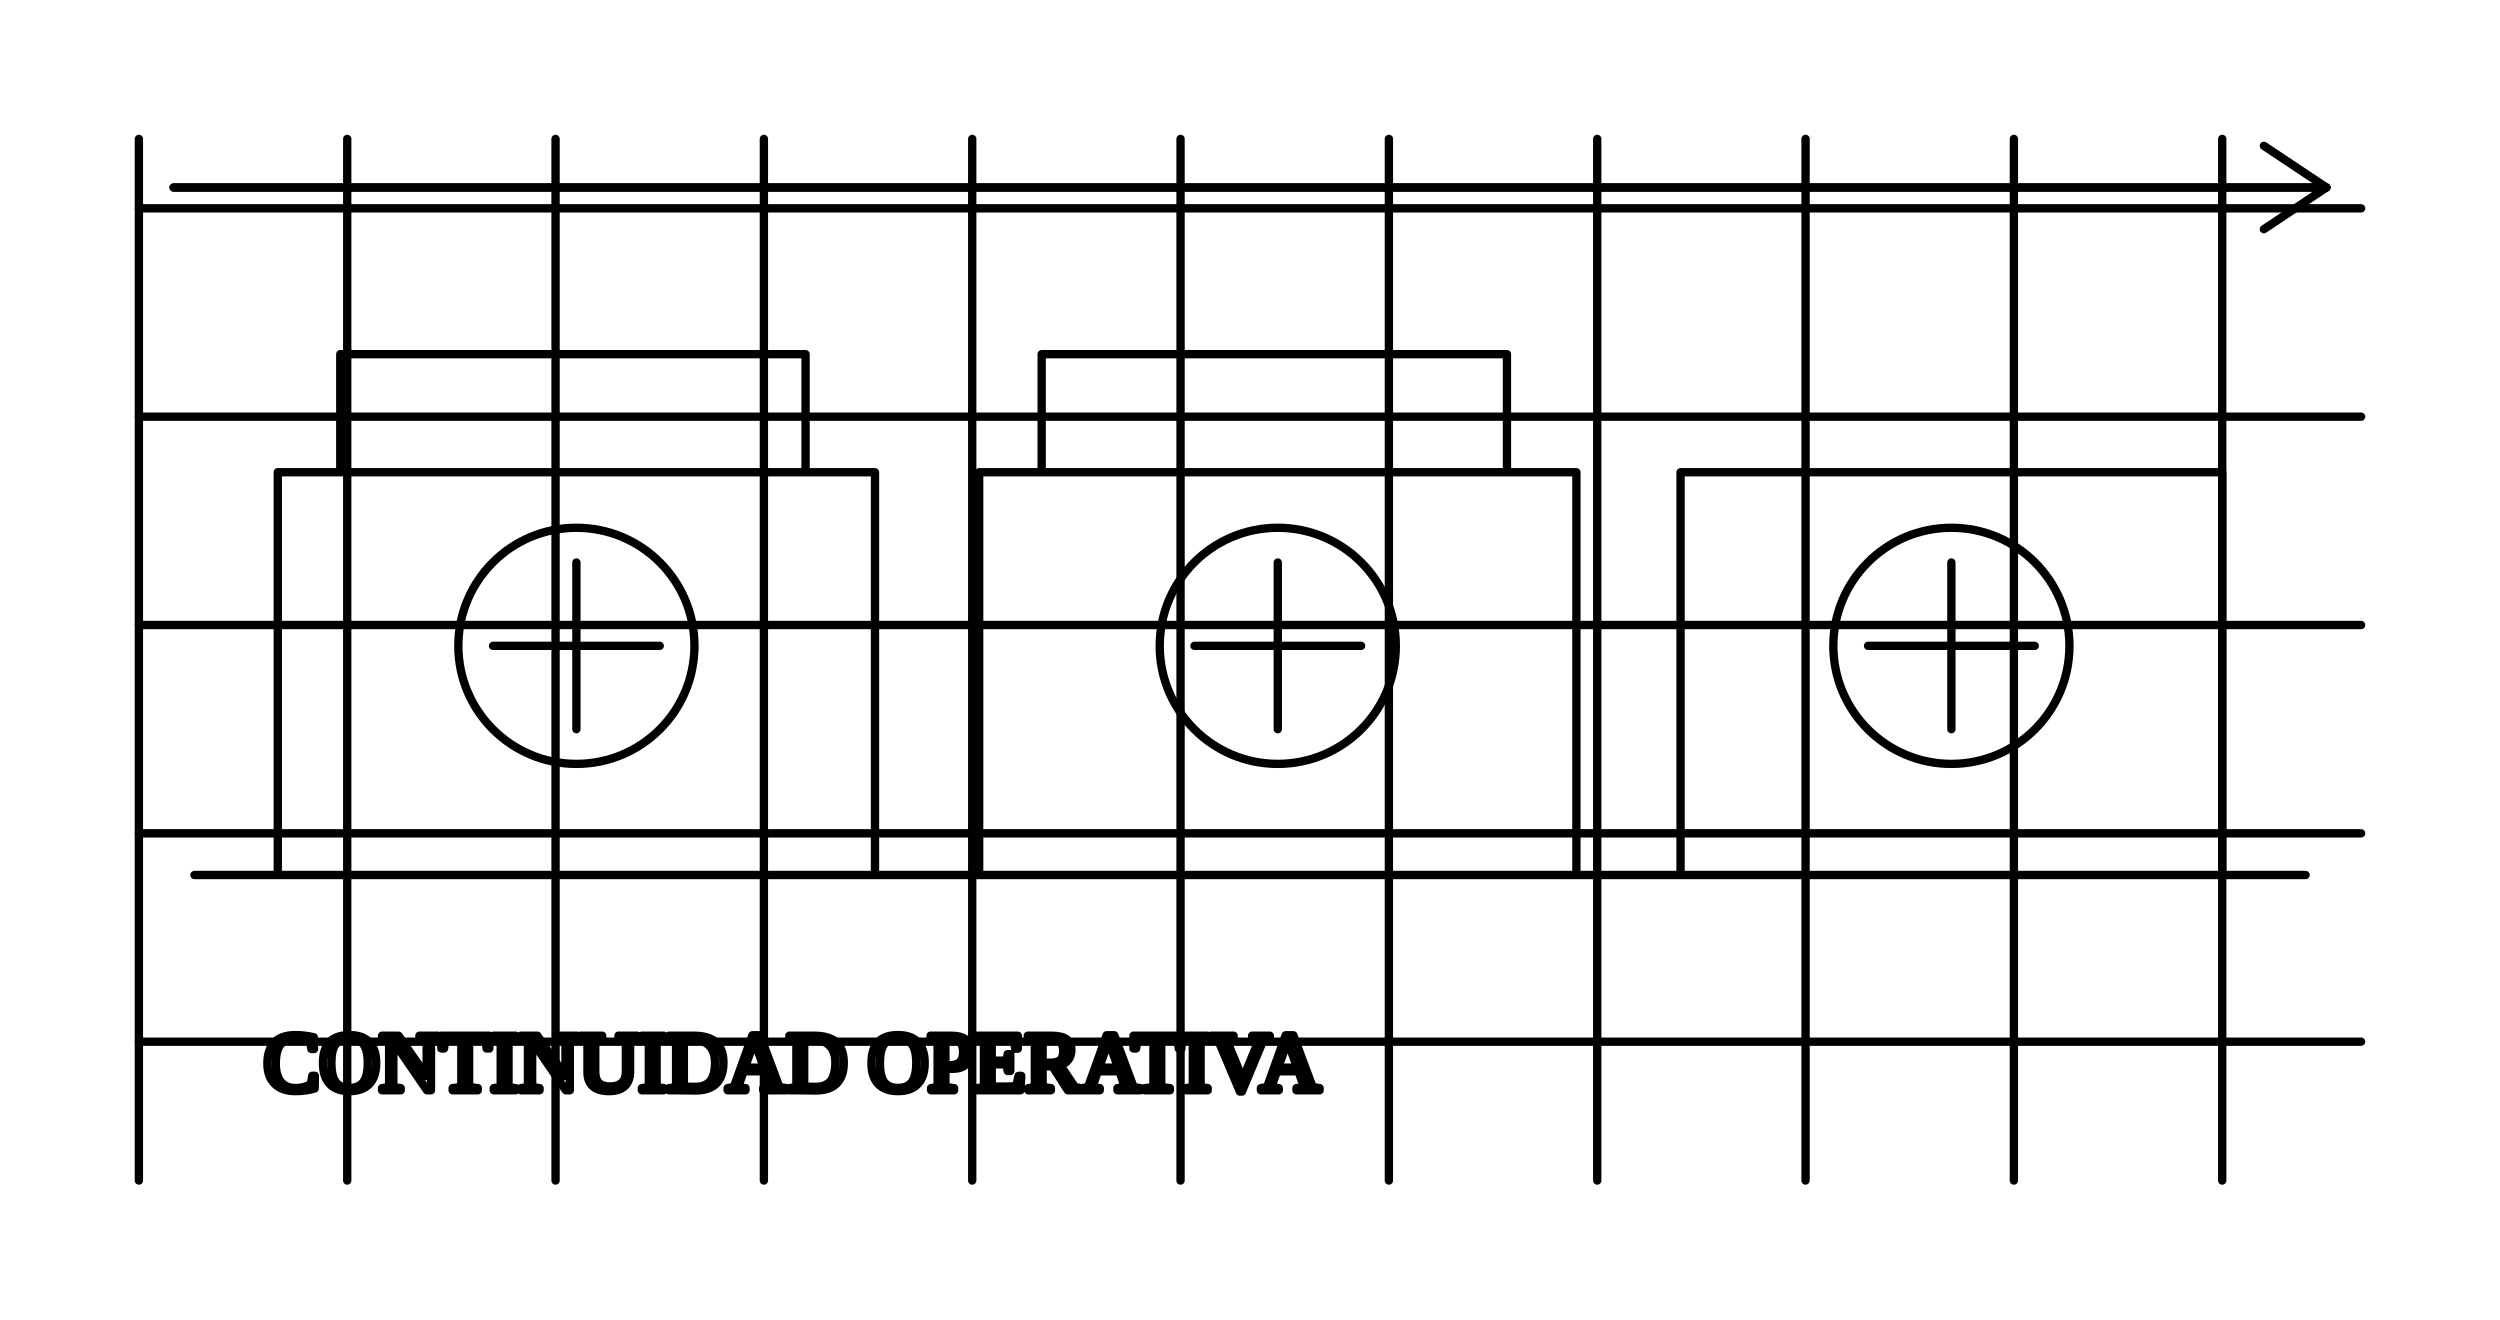
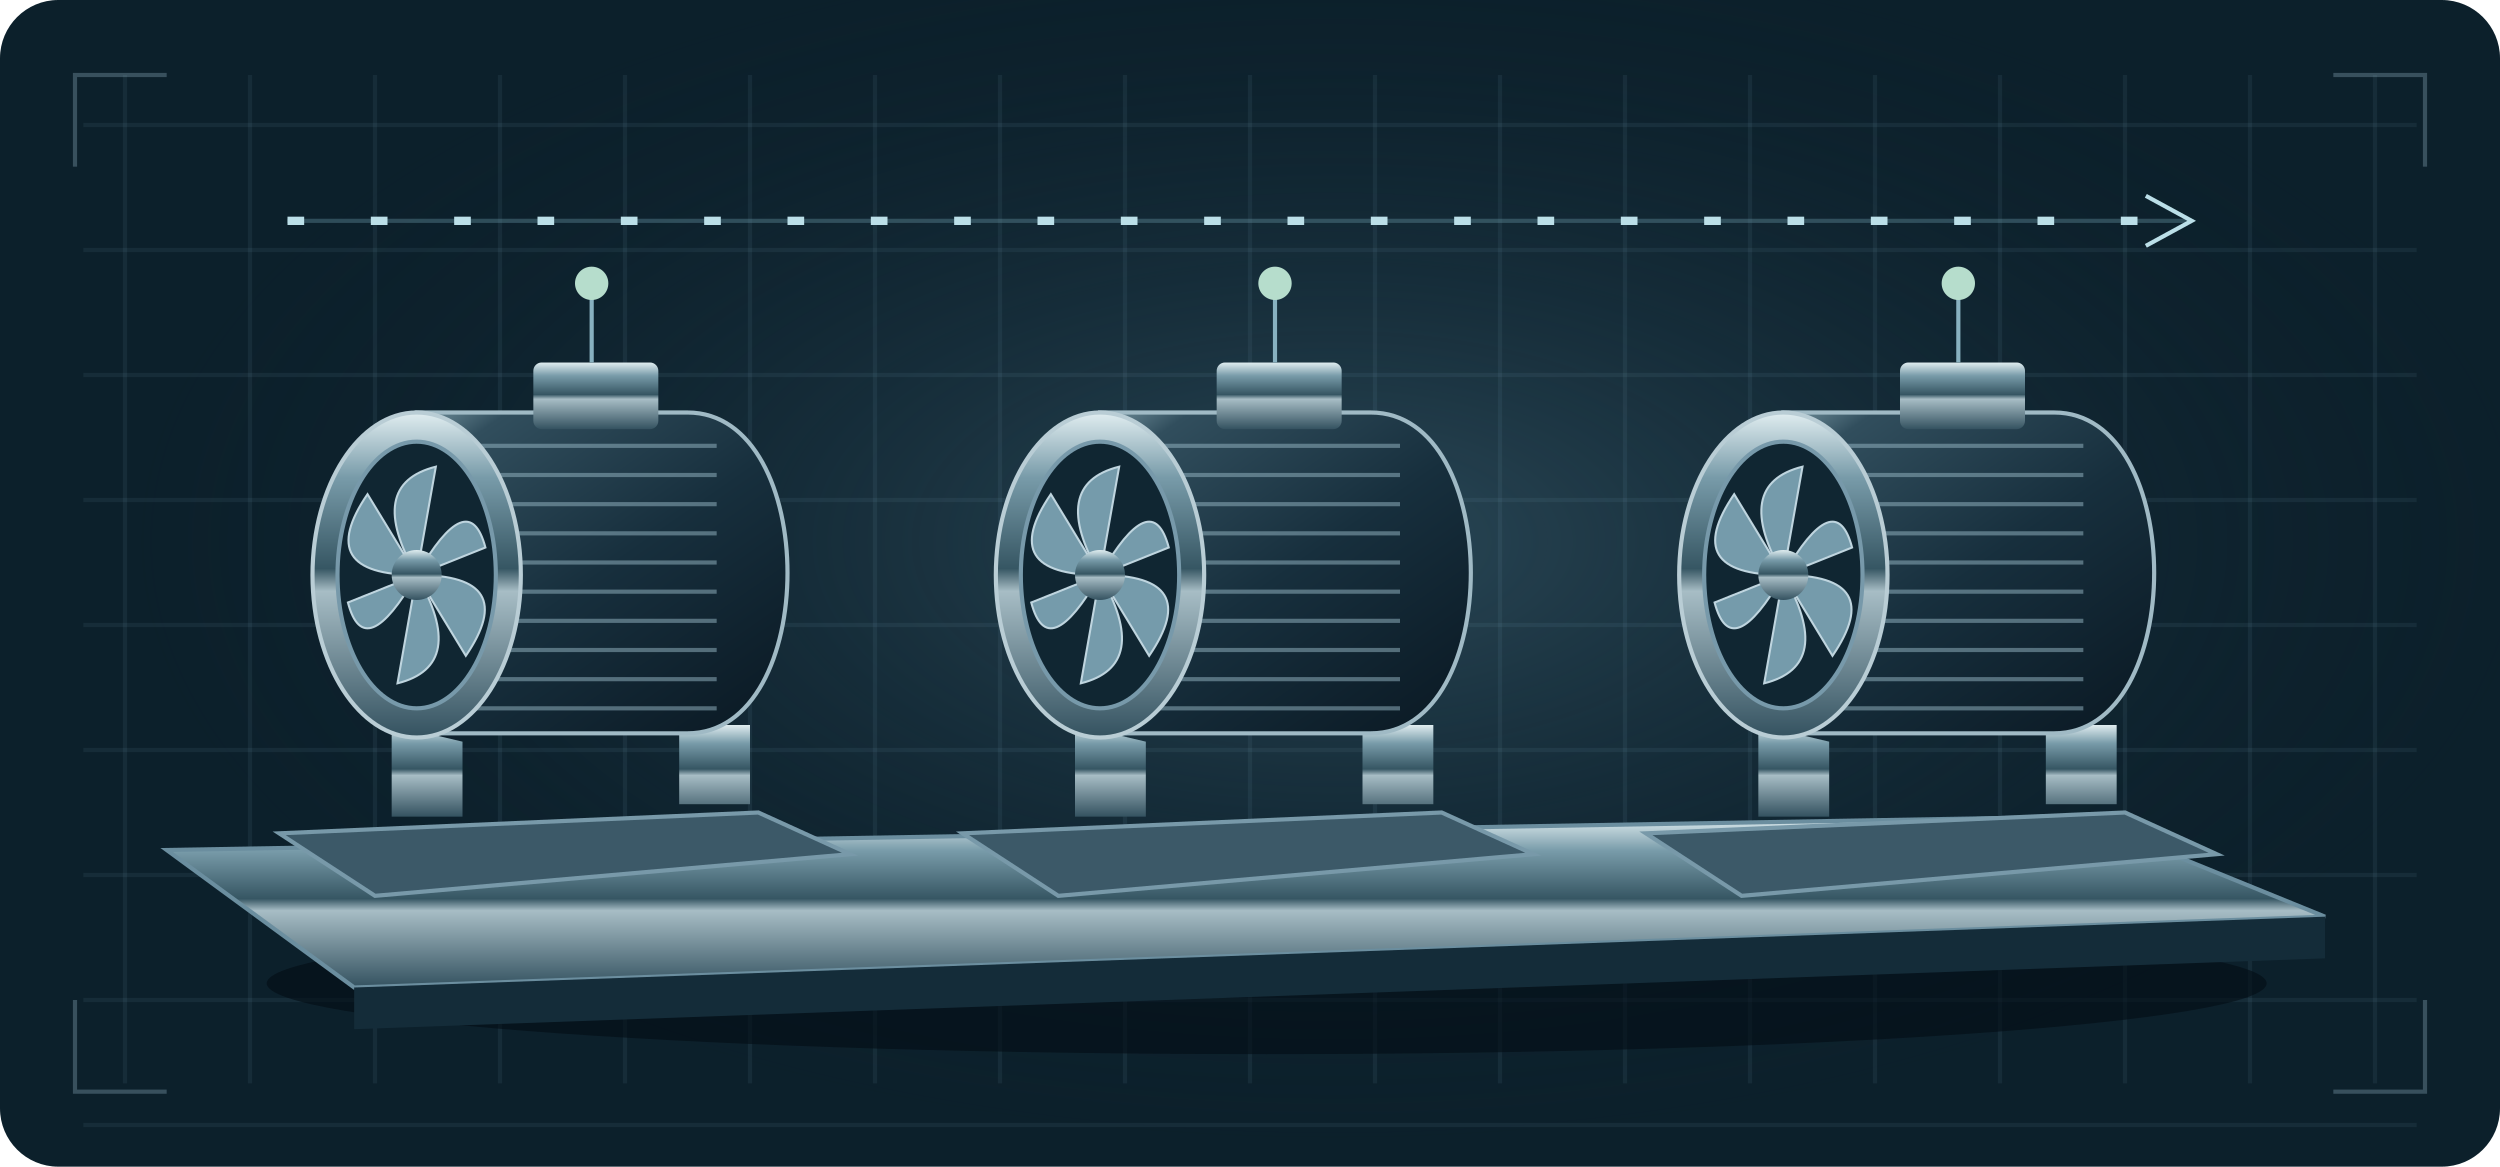
- <svg class="benefit-diagram" viewBox="0 0 360 190" fill="none" stroke="currentColor" stroke-width="1.2" stroke-linecap="round" stroke-linejoin="round" aria-hidden="true">
-   <g class="benefit-grid">
-     <path d="M20 20v150" />
-     <path d="M50 20v150" />
-     <path d="M80 20v150" />
-     <path d="M110 20v150" />
-     <path d="M140 20v150" />
-     <path d="M170 20v150" />
-     <path d="M200 20v150" />
-     <path d="M230 20v150" />
-     <path d="M260 20v150" />
-     <path d="M290 20v150" />
-     <path d="M320 20v150" />
-     <path d="M20 30h320" />
-     <path d="M20 60h320" />
-     <path d="M20 90h320" />
-     <path d="M20 120h320" />
-     <path d="M20 150h320" />
+ <svg xmlns="http://www.w3.org/2000/svg" class="benefit-diagram premium-instrument instrument-4" viewBox="0 0 600 280" fill="none" aria-hidden="true">
+   <defs>
+     <linearGradient id="pb4-case" x2=".8" y2="1">
+       <stop stop-color="#73929e" />
+       <stop offset=".12" stop-color="#314e5d" />
+       <stop offset=".55" stop-color="#172f3d" />
+       <stop offset="1" stop-color="#0c1c27" />
+     </linearGradient>
+     <linearGradient id="pb4-metal" x2="0" y2="1">
+       <stop stop-color="#e0edf0" />
+       <stop offset=".2" stop-color="#789ba9" />
+       <stop offset=".48" stop-color="#365663" />
+       <stop offset=".55" stop-color="#a7bdc5" />
+       <stop offset="1" stop-color="#345260" />
+     </linearGradient>
+     <linearGradient id="pb4-screen" x2=".8" y2="1">
+       <stop stop-color="#193542" />
+       <stop offset="1" stop-color="#071721" />
+     </linearGradient>
+     <linearGradient id="pb4-area" x2="0" y2="1">
+       <stop stop-color="#8cd0df" stop-opacity=".28" />
+       <stop offset="1" stop-color="#8cd0df" stop-opacity="0" />
+     </linearGradient>
+     <radialGradient id="pb4-light">
+       <stop stop-color="#456b7e" stop-opacity=".55" />
+       <stop offset="1" stop-color="#0c202c" stop-opacity="0" />
+     </radialGradient>
+     <clipPath id="pb4-clip">
+       <rect x="68" y="60" width="460" height="143" rx="3" />
+     </clipPath>
+   </defs>
+   <rect width="600" height="280" rx="14" fill="#0c202b" />
+   <ellipse cx="320" cy="130" rx="290" ry="145" fill="url(#pb4-light)" />
+   <g stroke="#83acbe" stroke-opacity=".09">
+     <path d="M30 18v242" />
+     <path d="M60 18v242" />
+     <path d="M90 18v242" />
+     <path d="M120 18v242" />
+     <path d="M150 18v242" />
+     <path d="M180 18v242" />
+     <path d="M210 18v242" />
+     <path d="M240 18v242" />
+     <path d="M270 18v242" />
+     <path d="M300 18v242" />
+     <path d="M330 18v242" />
+     <path d="M360 18v242" />
+     <path d="M390 18v242" />
+     <path d="M420 18v242" />
+     <path d="M450 18v242" />
+     <path d="M480 18v242" />
+     <path d="M510 18v242" />
+     <path d="M540 18v242" />
+     <path d="M570 18v242" />
+     <path d="M20 30h560" />
+     <path d="M20 60h560" />
+     <path d="M20 90h560" />
+     <path d="M20 120h560" />
+     <path d="M20 150h560" />
+     <path d="M20 180h560" />
+     <path d="M20 210h560" />
+     <path d="M20 240h560" />
+     <path d="M20 270h560" />
  </g>
-   <path d="M28 126h304M40 126V68h86v58M49 68V51h67v17M141 126V68h86v58M150 68V51h67v17M242 126V68h78v58" />
-   <g class="machine-wheel" style="transform-origin:83px 93px">
-     <circle cx="83" cy="93" r="17" />
-     <path d="M71 93h24M83 81v24" />
+   <path d="M18 40V18h22m520 0h22v22M18 240v22h22m520 0h22v-22" stroke="#8baabb" stroke-opacity=".35" />
+   <ellipse cx="304" cy="236" rx="240" ry="17" fill="#020c14" opacity=".6" />
+   <path d="m40 204 459-8 59 24-473 17Z" fill="url(#pb4-metal)" stroke="#6b8e9f" />
+   <path d="m85 237 473-17v10L85 247Z" fill="#142c39" />
+   <path d="M69 53H526" stroke="#638f9d" stroke-opacity=".4" />
+   <path class="instrument-flow" d="M69 53H526" stroke="#bbdfe8" stroke-width="2" stroke-dasharray="4 16" />
+   <path d="m515 47 11 6-11 6" stroke="#bbdfe8" />
+   <text class="instrument-label" x="68" y="37">CONTINUIDAD OPERATIVA</text>
+   <g transform="translate(66 87)">
+     <path d="m1 113 115-5 22 10-114 10Z" fill="#3c5968" stroke="#7899a9" />
+     <path d="M28 87v22h17V91m52-4v19h17V87" fill="url(#pb4-metal)" />
+     <path d="M34 12h65c32 0 32 77 0 77H34Z" fill="url(#pb4-case)" stroke="#a0bac5" />
+     <path d="M43 20h63" stroke="#93b3c0" stroke-opacity=".52" />
+     <path d="M43 27h63" stroke="#93b3c0" stroke-opacity=".52" />
+     <path d="M43 34h63" stroke="#93b3c0" stroke-opacity=".52" />
+     <path d="M43 41h63" stroke="#93b3c0" stroke-opacity=".52" />
+     <path d="M43 48h63" stroke="#93b3c0" stroke-opacity=".52" />
+     <path d="M43 55h63" stroke="#93b3c0" stroke-opacity=".52" />
+     <path d="M43 62h63" stroke="#93b3c0" stroke-opacity=".52" />
+     <path d="M43 69h63" stroke="#93b3c0" stroke-opacity=".52" />
+     <path d="M43 76h63" stroke="#93b3c0" stroke-opacity=".52" />
+     <path d="M43 83h63" stroke="#93b3c0" stroke-opacity=".52" />
+     <ellipse cx="34" cy="51" rx="25" ry="39" fill="url(#pb4-metal)" stroke="#b9cdd5" />
+     <ellipse cx="34" cy="51" rx="19" ry="32" fill="#102632" stroke="#7799aa" />
+     <g class="instrument-rotor" style="transform-origin:34px 51px">
+       <path d="M34 51Q59.0 51.0 45.8 70.4Z" fill="#759bab" stroke="#bfd5df" stroke-width=".5" />
+       <path d="M34 51Q46.5 72.7 29.4 77.0Z" fill="#759bab" stroke="#bfd5df" stroke-width=".5" />
+       <path d="M34 51Q21.5 72.7 17.5 57.6Z" fill="#759bab" stroke="#bfd5df" stroke-width=".5" />
+       <path d="M34 51Q9.0 51.0 22.2 31.6Z" fill="#759bab" stroke="#bfd5df" stroke-width=".5" />
+       <path d="M34 51Q21.5 29.3 38.6 25.0Z" fill="#759bab" stroke="#bfd5df" stroke-width=".5" />
+       <path d="M34 51Q46.5 29.3 50.5 44.4Z" fill="#759bab" stroke="#bfd5df" stroke-width=".5" />
+     </g>
+     <circle cx="34" cy="51" r="6" fill="url(#pb4-metal)" />
+     <rect x="62" y="0" width="30" height="16" rx="2" fill="url(#pb4-metal)" />
+     <path d="M76 0v-16" stroke="#88b1c0" />
+     <circle class="instrument-led" cx="76" cy="-19" r="4" fill="#b6ddcc" />
  </g>
-   <g class="machine-wheel" style="transform-origin:184px 93px">
-     <circle cx="184" cy="93" r="17" />
-     <path d="M172 93h24M184 81v24" />
+   <g transform="translate(230 87)">
+     <path d="m1 113 115-5 22 10-114 10Z" fill="#3c5968" stroke="#7899a9" />
+     <path d="M28 87v22h17V91m52-4v19h17V87" fill="url(#pb4-metal)" />
+     <path d="M34 12h65c32 0 32 77 0 77H34Z" fill="url(#pb4-case)" stroke="#a0bac5" />
+     <path d="M43 20h63" stroke="#93b3c0" stroke-opacity=".52" />
+     <path d="M43 27h63" stroke="#93b3c0" stroke-opacity=".52" />
+     <path d="M43 34h63" stroke="#93b3c0" stroke-opacity=".52" />
+     <path d="M43 41h63" stroke="#93b3c0" stroke-opacity=".52" />
+     <path d="M43 48h63" stroke="#93b3c0" stroke-opacity=".52" />
+     <path d="M43 55h63" stroke="#93b3c0" stroke-opacity=".52" />
+     <path d="M43 62h63" stroke="#93b3c0" stroke-opacity=".52" />
+     <path d="M43 69h63" stroke="#93b3c0" stroke-opacity=".52" />
+     <path d="M43 76h63" stroke="#93b3c0" stroke-opacity=".52" />
+     <path d="M43 83h63" stroke="#93b3c0" stroke-opacity=".52" />
+     <ellipse cx="34" cy="51" rx="25" ry="39" fill="url(#pb4-metal)" stroke="#b9cdd5" />
+     <ellipse cx="34" cy="51" rx="19" ry="32" fill="#102632" stroke="#7799aa" />
+     <g class="instrument-rotor" style="transform-origin:34px 51px">
+       <path d="M34 51Q59.0 51.0 45.8 70.4Z" fill="#759bab" stroke="#bfd5df" stroke-width=".5" />
+       <path d="M34 51Q46.5 72.7 29.4 77.0Z" fill="#759bab" stroke="#bfd5df" stroke-width=".5" />
+       <path d="M34 51Q21.5 72.7 17.5 57.6Z" fill="#759bab" stroke="#bfd5df" stroke-width=".5" />
+       <path d="M34 51Q9.0 51.0 22.2 31.6Z" fill="#759bab" stroke="#bfd5df" stroke-width=".5" />
+       <path d="M34 51Q21.5 29.3 38.6 25.0Z" fill="#759bab" stroke="#bfd5df" stroke-width=".5" />
+       <path d="M34 51Q46.5 29.3 50.5 44.4Z" fill="#759bab" stroke="#bfd5df" stroke-width=".5" />
+     </g>
+     <circle cx="34" cy="51" r="6" fill="url(#pb4-metal)" />
+     <rect x="62" y="0" width="30" height="16" rx="2" fill="url(#pb4-metal)" />
+     <path d="M76 0v-16" stroke="#88b1c0" />
+     <circle class="instrument-led" cx="76" cy="-19" r="4" fill="#b6ddcc" />
  </g>
-   <g class="machine-wheel" style="transform-origin:281px 93px">
-     <circle cx="281" cy="93" r="17" />
-     <path d="M269 93h24M281 81v24" />
+   <g transform="translate(394 87)">
+     <path d="m1 113 115-5 22 10-114 10Z" fill="#3c5968" stroke="#7899a9" />
+     <path d="M28 87v22h17V91m52-4v19h17V87" fill="url(#pb4-metal)" />
+     <path d="M34 12h65c32 0 32 77 0 77H34Z" fill="url(#pb4-case)" stroke="#a0bac5" />
+     <path d="M43 20h63" stroke="#93b3c0" stroke-opacity=".52" />
+     <path d="M43 27h63" stroke="#93b3c0" stroke-opacity=".52" />
+     <path d="M43 34h63" stroke="#93b3c0" stroke-opacity=".52" />
+     <path d="M43 41h63" stroke="#93b3c0" stroke-opacity=".52" />
+     <path d="M43 48h63" stroke="#93b3c0" stroke-opacity=".52" />
+     <path d="M43 55h63" stroke="#93b3c0" stroke-opacity=".52" />
+     <path d="M43 62h63" stroke="#93b3c0" stroke-opacity=".52" />
+     <path d="M43 69h63" stroke="#93b3c0" stroke-opacity=".52" />
+     <path d="M43 76h63" stroke="#93b3c0" stroke-opacity=".52" />
+     <path d="M43 83h63" stroke="#93b3c0" stroke-opacity=".52" />
+     <ellipse cx="34" cy="51" rx="25" ry="39" fill="url(#pb4-metal)" stroke="#b9cdd5" />
+     <ellipse cx="34" cy="51" rx="19" ry="32" fill="#102632" stroke="#7799aa" />
+     <g class="instrument-rotor" style="transform-origin:34px 51px">
+       <path d="M34 51Q59.0 51.0 45.8 70.4Z" fill="#759bab" stroke="#bfd5df" stroke-width=".5" />
+       <path d="M34 51Q46.5 72.7 29.4 77.0Z" fill="#759bab" stroke="#bfd5df" stroke-width=".5" />
+       <path d="M34 51Q21.5 72.7 17.5 57.6Z" fill="#759bab" stroke="#bfd5df" stroke-width=".5" />
+       <path d="M34 51Q9.0 51.0 22.2 31.6Z" fill="#759bab" stroke="#bfd5df" stroke-width=".5" />
+       <path d="M34 51Q21.5 29.3 38.6 25.0Z" fill="#759bab" stroke="#bfd5df" stroke-width=".5" />
+       <path d="M34 51Q46.5 29.3 50.5 44.4Z" fill="#759bab" stroke="#bfd5df" stroke-width=".5" />
+     </g>
+     <circle cx="34" cy="51" r="6" fill="url(#pb4-metal)" />
+     <rect x="62" y="0" width="30" height="16" rx="2" fill="url(#pb4-metal)" />
+     <path d="M76 0v-16" stroke="#88b1c0" />
+     <circle class="instrument-led" cx="76" cy="-19" r="4" fill="#b6ddcc" />
  </g>
-   <path class="production-route" d="M25 27h310" />
-   <path class="production-flow" d="M25 27h310" />
-   <path d="m326 21 9 6-9 6" />
-   <text x="38" y="157">CONTINUIDAD OPERATIVA</text>
+   <text class="instrument-note" x="67" y="270">Equipos supervisados · proceso continuo</text>
</svg>
